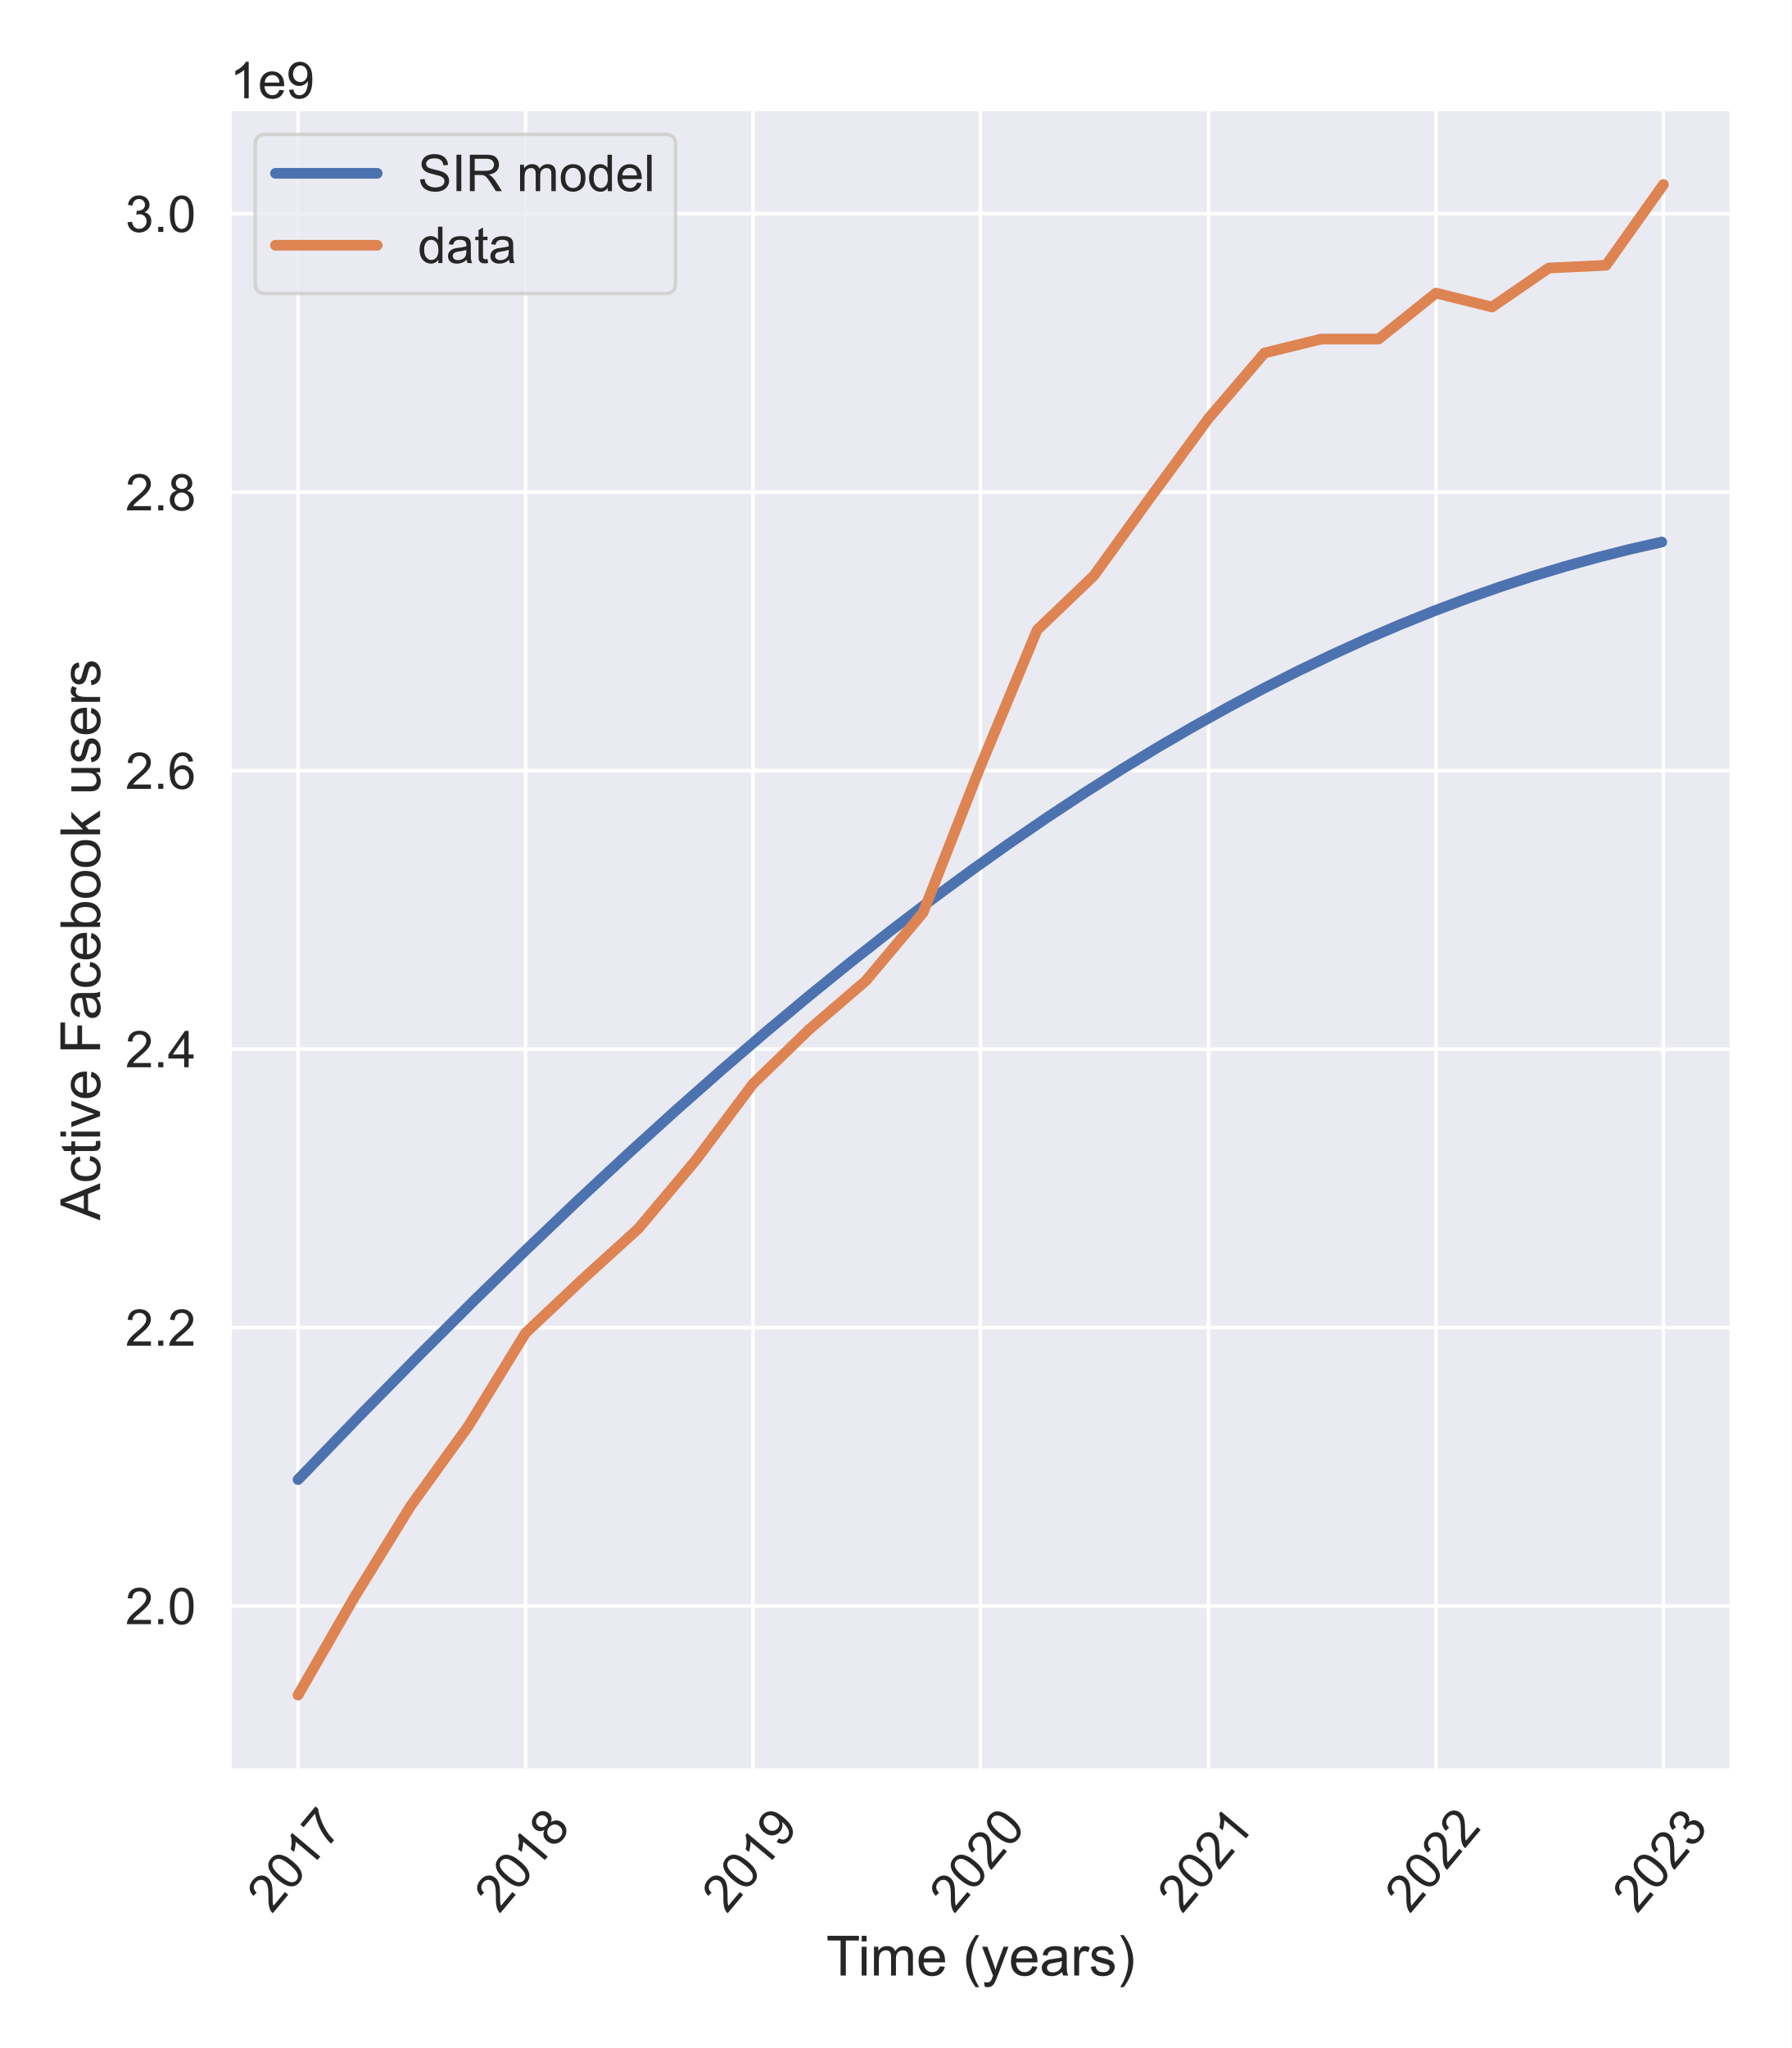
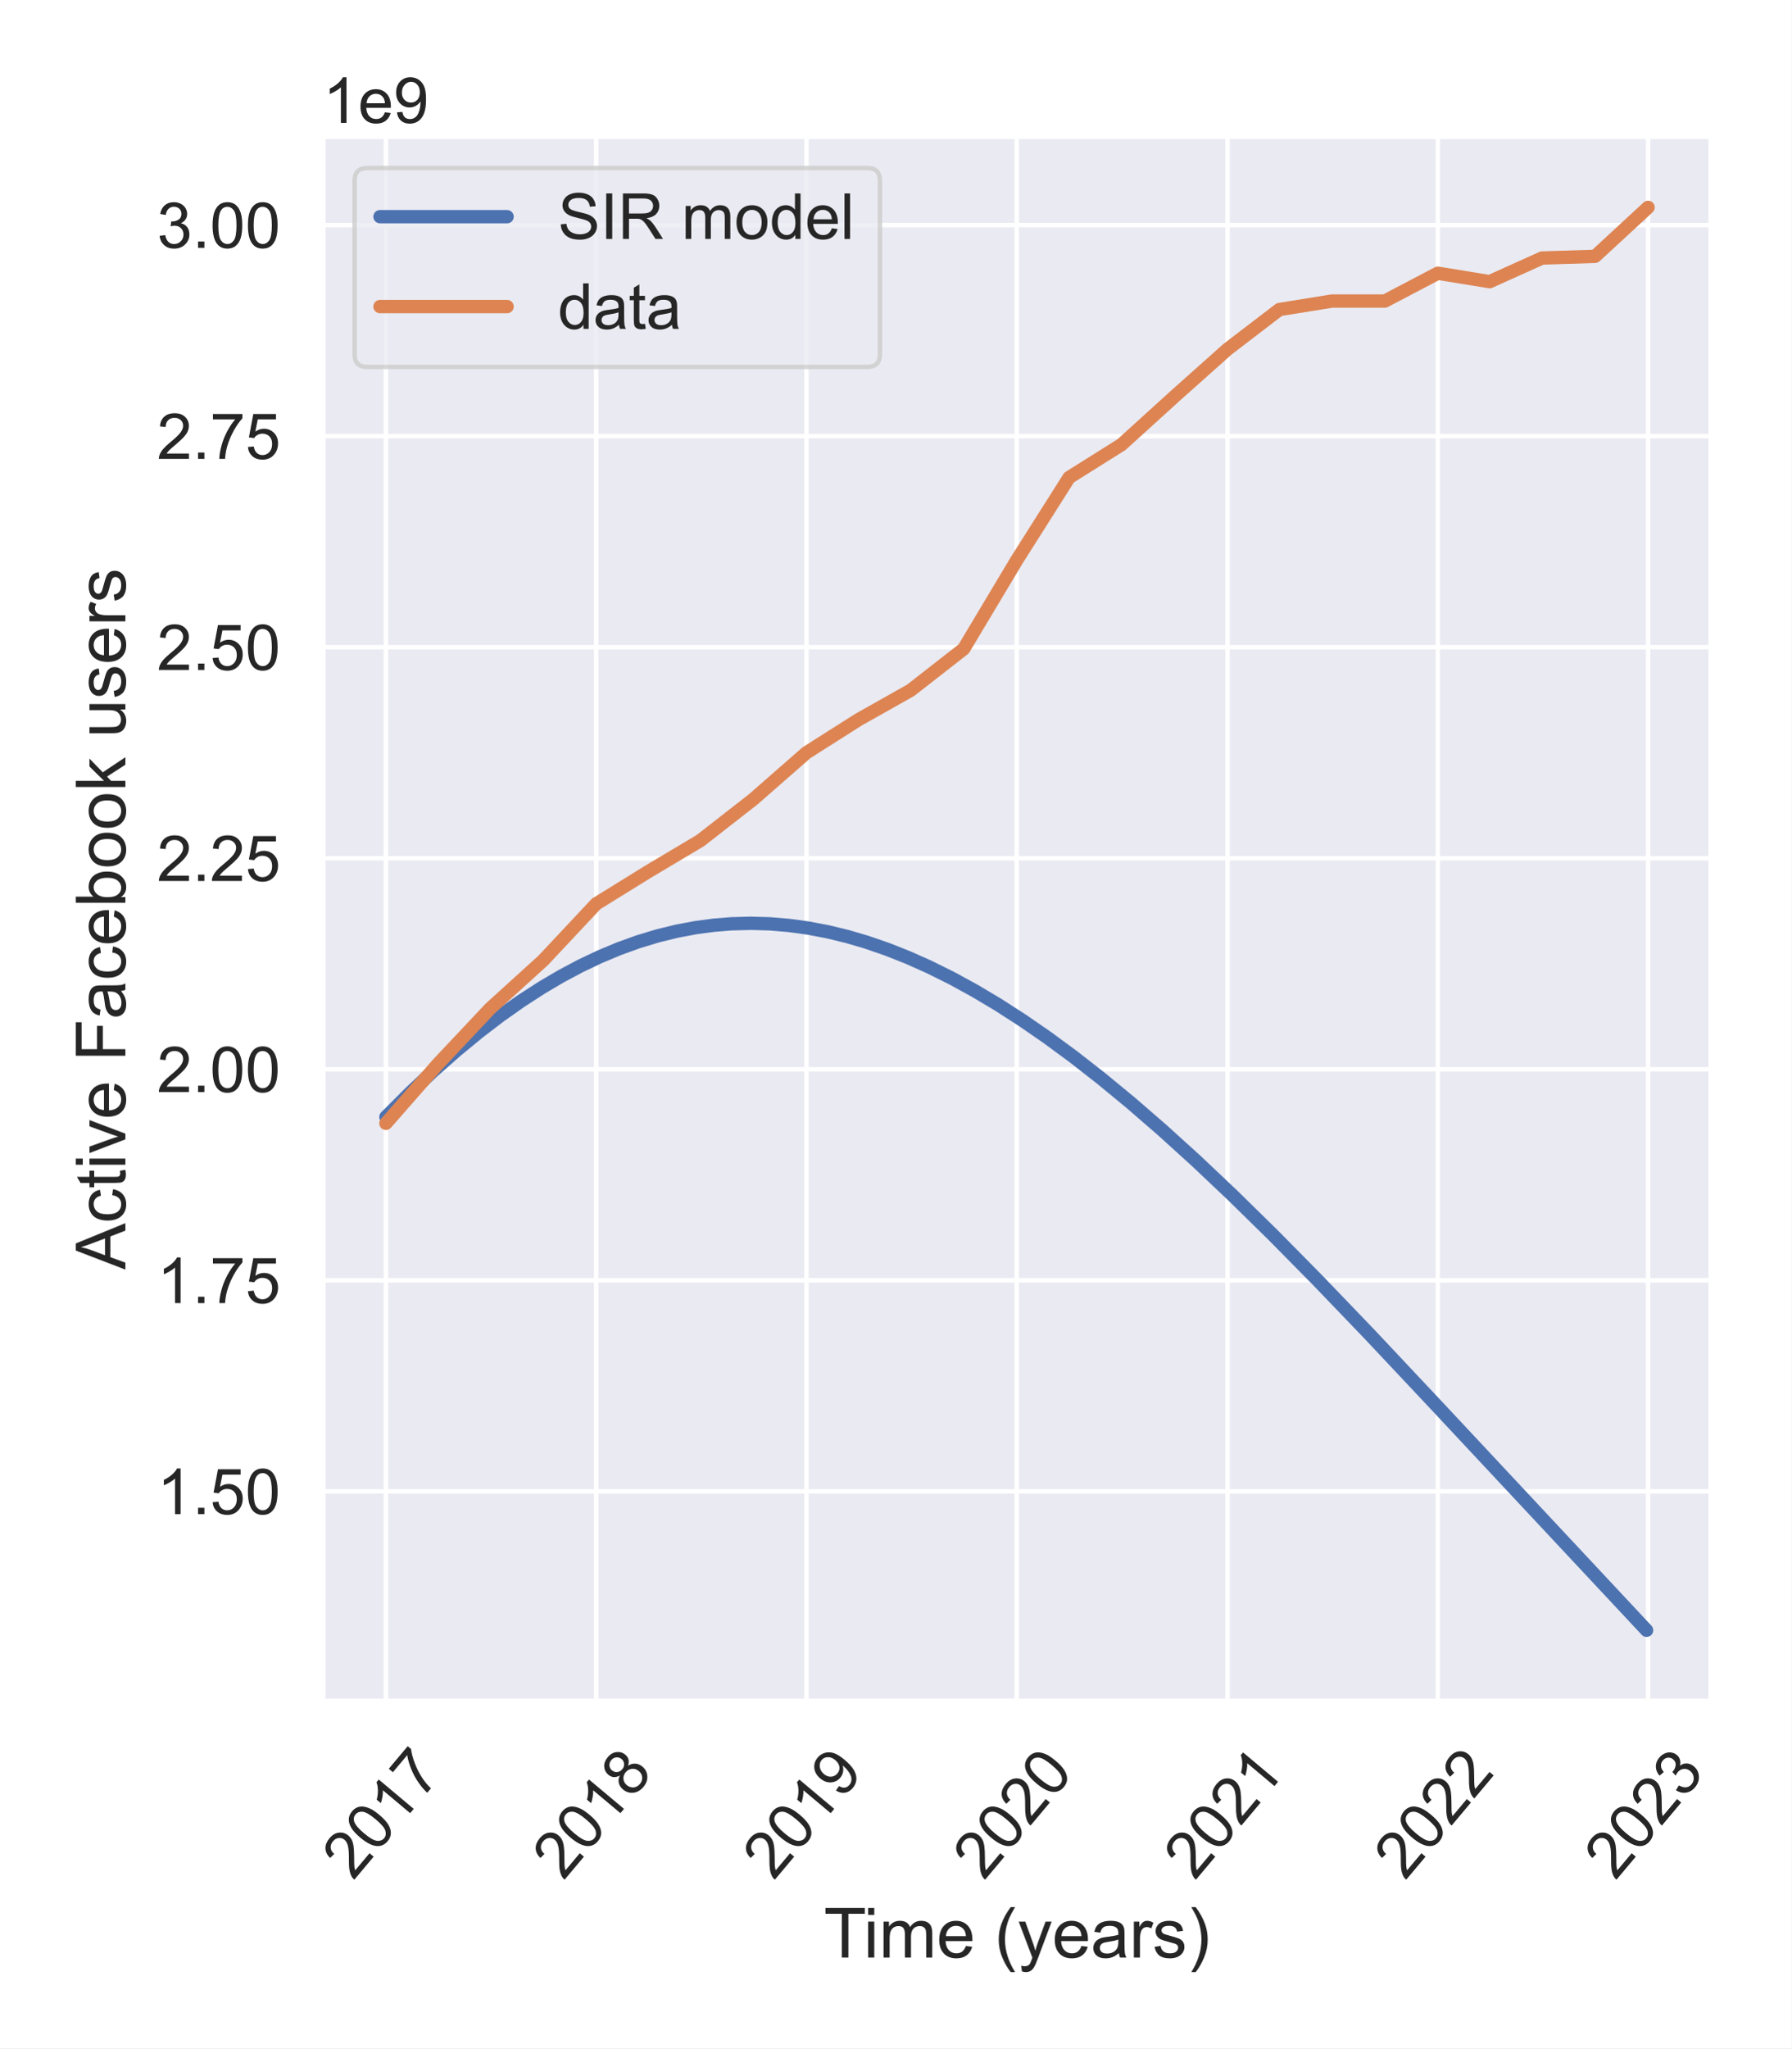
- <svg xmlns="http://www.w3.org/2000/svg" xmlns:xlink="http://www.w3.org/1999/xlink" width="504pt" height="576pt" viewBox="0 0 504 576" version="1.1">
+ <svg xmlns="http://www.w3.org/2000/svg" xmlns:xlink="http://www.w3.org/1999/xlink" width="403.2pt" height="460.8pt" viewBox="0 0 403.2 460.8" version="1.1">
  <defs>
    <style type="text/css">*{stroke-linejoin: round; stroke-linecap: butt}</style>
  </defs>
  <g id="figure_1">
    <g id="patch_1">
-       <path d="M 0 576  L 504 576  L 504 0  L 0 0  z " style="fill: #ffffff" />
+       <path d="M 0 460.8  L 403.2 460.8  L 403.2 0  L 0 0  z " style="fill: #ffffff" />
    </g>
    <g id="axes_1">
      <g id="patch_2">
-         <path d="M 64.638 497.984  L 487.152 497.984  L 487.152 30.648  L 64.638 30.648  z " style="fill: #eaeaf2" />
+         <path d="M 72.648 382.784  L 385.105 382.784  L 385.105 30.648  L 72.648 30.648  z " style="fill: #eaeaf2" />
      </g>
      <g id="matplotlib.axis_1">
        <g id="xtick_1">
          <g id="line2d_1">
-             <path d="M 83.843 497.984  L 83.843 30.648  " clip-path="url(#p96a1ec6e59)" style="fill: none; stroke: #ffffff; stroke-linecap: round" />
+             <path d="M 86.851 382.784  L 86.851 30.648  " clip-path="url(#p54adcfc3f3)" style="fill: none; stroke: #ffffff; stroke-linecap: round" />
          </g>
          <g id="text_1">
-             <g style="fill: #262626" transform="translate(76.452 538.4297) rotate(-50) scale(0.143 -0.143)">
+             <g style="fill: #262626" transform="translate(79.45942 423.2297) rotate(-50) scale(0.143 -0.143)">
              <defs>
                <path id="ArialMT-32" d="M 3222 541  L 3222 0  L 194 0  Q 188 203 259 391  Q 375 700 629 1000  Q 884 1300 1366 1694  Q 2113 2306 2375 2664  Q 2638 3022 2638 3341  Q 2638 3675 2398 3904  Q 2159 4134 1775 4134  Q 1369 4134 1125 3890  Q 881 3647 878 3216  L 300 3275  Q 359 3922 746 4261  Q 1134 4600 1788 4600  Q 2447 4600 2831 4234  Q 3216 3869 3216 3328  Q 3216 3053 3103 2787  Q 2991 2522 2730 2228  Q 2469 1934 1863 1422  Q 1356 997 1212 845  Q 1069 694 975 541  L 3222 541  z " transform="scale(0.015625)" />
                <path id="ArialMT-30" d="M 266 2259  Q 266 3072 433 3567  Q 600 4063 929 4331  Q 1259 4600 1759 4600  Q 2128 4600 2406 4451  Q 2684 4303 2865 4023  Q 3047 3744 3150 3342  Q 3253 2941 3253 2259  Q 3253 1453 3087 958  Q 2922 463 2592 192  Q 2263 -78 1759 -78  Q 1097 -78 719 397  Q 266 969 266 2259  z M 844 2259  Q 844 1131 1108 757  Q 1372 384 1759 384  Q 2147 384 2411 759  Q 2675 1134 2675 2259  Q 2675 3391 2411 3762  Q 2147 4134 1753 4134  Q 1366 4134 1134 3806  Q 844 3388 844 2259  z " transform="scale(0.015625)" />
                <path id="ArialMT-31" d="M 2384 0  L 1822 0  L 1822 3584  Q 1619 3391 1289 3197  Q 959 3003 697 2906  L 697 3450  Q 1169 3672 1522 3987  Q 1875 4303 2022 4600  L 2384 4600  L 2384 0  z " transform="scale(0.015625)" />
                <path id="ArialMT-37" d="M 303 3981  L 303 4522  L 3269 4522  L 3269 4084  Q 2831 3619 2401 2847  Q 1972 2075 1738 1259  Q 1569 684 1522 0  L 944 0  Q 953 541 1156 1306  Q 1359 2072 1739 2783  Q 2119 3494 2547 3981  L 303 3981  z " transform="scale(0.015625)" />
              </defs>
              <use xlink:href="#ArialMT-32" />
              <use xlink:href="#ArialMT-30" x="55.615" />
              <use xlink:href="#ArialMT-31" x="111.23" />
              <use xlink:href="#ArialMT-37" x="166.846" />
            </g>
          </g>
        </g>
        <g id="xtick_2">
          <g id="line2d_2">
-             <path d="M 147.831 497.984  L 147.831 30.648  " clip-path="url(#p96a1ec6e59)" style="fill: none; stroke: #ffffff; stroke-linecap: round" />
+             <path d="M 134.171 382.784  L 134.171 30.648  " clip-path="url(#p54adcfc3f3)" style="fill: none; stroke: #ffffff; stroke-linecap: round" />
          </g>
          <g id="text_2">
-             <g style="fill: #262626" transform="translate(140.4401 538.4297) rotate(-50) scale(0.143 -0.143)">
+             <g style="fill: #262626" transform="translate(126.7798 423.2297) rotate(-50) scale(0.143 -0.143)">
              <defs>
                <path id="ArialMT-38" d="M 1131 2484  Q 781 2613 612 2850  Q 444 3088 444 3419  Q 444 3919 803 4259  Q 1163 4600 1759 4600  Q 2359 4600 2725 4251  Q 3091 3903 3091 3403  Q 3091 3084 2923 2848  Q 2756 2613 2416 2484  Q 2838 2347 3058 2040  Q 3278 1734 3278 1309  Q 3278 722 2862 322  Q 2447 -78 1769 -78  Q 1091 -78 675 323  Q 259 725 259 1325  Q 259 1772 486 2073  Q 713 2375 1131 2484  z M 1019 3438  Q 1019 3113 1228 2906  Q 1438 2700 1772 2700  Q 2097 2700 2305 2904  Q 2513 3109 2513 3406  Q 2513 3716 2298 3927  Q 2084 4138 1766 4138  Q 1444 4138 1231 3931  Q 1019 3725 1019 3438  z M 838 1322  Q 838 1081 952 856  Q 1066 631 1291 507  Q 1516 384 1775 384  Q 2178 384 2440 643  Q 2703 903 2703 1303  Q 2703 1709 2433 1975  Q 2163 2241 1756 2241  Q 1359 2241 1098 1978  Q 838 1716 838 1322  z " transform="scale(0.015625)" />
              </defs>
              <use xlink:href="#ArialMT-32" />
              <use xlink:href="#ArialMT-30" x="55.615" />
              <use xlink:href="#ArialMT-31" x="111.23" />
              <use xlink:href="#ArialMT-38" x="166.846" />
            </g>
          </g>
        </g>
        <g id="xtick_3">
          <g id="line2d_3">
-             <path d="M 211.819 497.984  L 211.819 30.648  " clip-path="url(#p96a1ec6e59)" style="fill: none; stroke: #ffffff; stroke-linecap: round" />
+             <path d="M 181.491 382.784  L 181.491 30.648  " clip-path="url(#p54adcfc3f3)" style="fill: none; stroke: #ffffff; stroke-linecap: round" />
          </g>
          <g id="text_3">
-             <g style="fill: #262626" transform="translate(204.4281 538.4297) rotate(-50) scale(0.143 -0.143)">
+             <g style="fill: #262626" transform="translate(174.1002 423.2297) rotate(-50) scale(0.143 -0.143)">
              <defs>
                <path id="ArialMT-39" d="M 350 1059  L 891 1109  Q 959 728 1153 556  Q 1347 384 1650 384  Q 1909 384 2104 503  Q 2300 622 2425 820  Q 2550 1019 2634 1356  Q 2719 1694 2719 2044  Q 2719 2081 2716 2156  Q 2547 1888 2255 1720  Q 1963 1553 1622 1553  Q 1053 1553 659 1965  Q 266 2378 266 3053  Q 266 3750 677 4175  Q 1088 4600 1706 4600  Q 2153 4600 2523 4359  Q 2894 4119 3086 3673  Q 3278 3228 3278 2384  Q 3278 1506 3087 986  Q 2897 466 2520 194  Q 2144 -78 1638 -78  Q 1100 -78 759 220  Q 419 519 350 1059  z M 2653 3081  Q 2653 3566 2395 3850  Q 2138 4134 1775 4134  Q 1400 4134 1122 3828  Q 844 3522 844 3034  Q 844 2597 1108 2323  Q 1372 2050 1759 2050  Q 2150 2050 2401 2323  Q 2653 2597 2653 3081  z " transform="scale(0.015625)" />
              </defs>
              <use xlink:href="#ArialMT-32" />
              <use xlink:href="#ArialMT-30" x="55.615" />
              <use xlink:href="#ArialMT-31" x="111.23" />
              <use xlink:href="#ArialMT-39" x="166.846" />
            </g>
          </g>
        </g>
        <g id="xtick_4">
          <g id="line2d_4">
-             <path d="M 275.807 497.984  L 275.807 30.648  " clip-path="url(#p96a1ec6e59)" style="fill: none; stroke: #ffffff; stroke-linecap: round" />
+             <path d="M 228.812 382.784  L 228.812 30.648  " clip-path="url(#p54adcfc3f3)" style="fill: none; stroke: #ffffff; stroke-linecap: round" />
          </g>
          <g id="text_4">
-             <g style="fill: #262626" transform="translate(268.4162 538.4297) rotate(-50) scale(0.143 -0.143)">
+             <g style="fill: #262626" transform="translate(221.4206 423.2297) rotate(-50) scale(0.143 -0.143)">
              <use xlink:href="#ArialMT-32" />
              <use xlink:href="#ArialMT-30" x="55.615" />
              <use xlink:href="#ArialMT-32" x="111.23" />
              <use xlink:href="#ArialMT-30" x="166.846" />
            </g>
          </g>
        </g>
        <g id="xtick_5">
          <g id="line2d_5">
-             <path d="M 339.971 497.984  L 339.971 30.648  " clip-path="url(#p96a1ec6e59)" style="fill: none; stroke: #ffffff; stroke-linecap: round" />
+             <path d="M 276.262 382.784  L 276.262 30.648  " clip-path="url(#p54adcfc3f3)" style="fill: none; stroke: #ffffff; stroke-linecap: round" />
          </g>
          <g id="text_5">
-             <g style="fill: #262626" transform="translate(332.5795 538.4297) rotate(-50) scale(0.143 -0.143)">
+             <g style="fill: #262626" transform="translate(268.8706 423.2297) rotate(-50) scale(0.143 -0.143)">
              <use xlink:href="#ArialMT-32" />
              <use xlink:href="#ArialMT-30" x="55.615" />
              <use xlink:href="#ArialMT-32" x="111.23" />
              <use xlink:href="#ArialMT-31" x="166.846" />
            </g>
          </g>
        </g>
        <g id="xtick_6">
          <g id="line2d_6">
-             <path d="M 403.959 497.984  L 403.959 30.648  " clip-path="url(#p96a1ec6e59)" style="fill: none; stroke: #ffffff; stroke-linecap: round" />
+             <path d="M 323.582 382.784  L 323.582 30.648  " clip-path="url(#p54adcfc3f3)" style="fill: none; stroke: #ffffff; stroke-linecap: round" />
          </g>
          <g id="text_6">
-             <g style="fill: #262626" transform="translate(396.5676 538.4297) rotate(-50) scale(0.143 -0.143)">
+             <g style="fill: #262626" transform="translate(316.191 423.2297) rotate(-50) scale(0.143 -0.143)">
              <use xlink:href="#ArialMT-32" />
              <use xlink:href="#ArialMT-30" x="55.615" />
              <use xlink:href="#ArialMT-32" x="111.23" />
              <use xlink:href="#ArialMT-32" x="166.846" />
            </g>
          </g>
        </g>
        <g id="xtick_7">
          <g id="line2d_7">
-             <path d="M 467.947 497.984  L 467.947 30.648  " clip-path="url(#p96a1ec6e59)" style="fill: none; stroke: #ffffff; stroke-linecap: round" />
+             <path d="M 370.903 382.784  L 370.903 30.648  " clip-path="url(#p54adcfc3f3)" style="fill: none; stroke: #ffffff; stroke-linecap: round" />
          </g>
          <g id="text_7">
-             <g style="fill: #262626" transform="translate(460.5556 538.4297) rotate(-50) scale(0.143 -0.143)">
+             <g style="fill: #262626" transform="translate(363.5114 423.2297) rotate(-50) scale(0.143 -0.143)">
              <defs>
                <path id="ArialMT-33" d="M 269 1209  L 831 1284  Q 928 806 1161 595  Q 1394 384 1728 384  Q 2125 384 2398 659  Q 2672 934 2672 1341  Q 2672 1728 2419 1979  Q 2166 2231 1775 2231  Q 1616 2231 1378 2169  L 1441 2663  Q 1497 2656 1531 2656  Q 1891 2656 2178 2843  Q 2466 3031 2466 3422  Q 2466 3731 2256 3934  Q 2047 4138 1716 4138  Q 1388 4138 1169 3931  Q 950 3725 888 3313  L 325 3413  Q 428 3978 793 4289  Q 1159 4600 1703 4600  Q 2078 4600 2393 4439  Q 2709 4278 2876 4000  Q 3044 3722 3044 3409  Q 3044 3113 2884 2869  Q 2725 2625 2413 2481  Q 2819 2388 3044 2092  Q 3269 1797 3269 1353  Q 3269 753 2831 336  Q 2394 -81 1725 -81  Q 1122 -81 723 278  Q 325 638 269 1209  z " transform="scale(0.015625)" />
              </defs>
              <use xlink:href="#ArialMT-32" />
              <use xlink:href="#ArialMT-30" x="55.615" />
              <use xlink:href="#ArialMT-32" x="111.23" />
              <use xlink:href="#ArialMT-33" x="166.846" />
            </g>
          </g>
        </g>
        <g id="text_8">
-           <g style="fill: #262626" transform="translate(232.4222 555.6129) scale(0.156 -0.156)">
+           <g style="fill: #262626" transform="translate(185.4038 440.4129) scale(0.156 -0.156)">
            <defs>
              <path id="ArialMT-54" d="M 1659 0  L 1659 4041  L 150 4041  L 150 4581  L 3781 4581  L 3781 4041  L 2266 4041  L 2266 0  L 1659 0  z " transform="scale(0.015625)" />
              <path id="ArialMT-69" d="M 425 3934  L 425 4581  L 988 4581  L 988 3934  L 425 3934  z M 425 0  L 425 3319  L 988 3319  L 988 0  L 425 0  z " transform="scale(0.015625)" />
              <path id="ArialMT-6d" d="M 422 0  L 422 3319  L 925 3319  L 925 2853  Q 1081 3097 1340 3245  Q 1600 3394 1931 3394  Q 2300 3394 2536 3241  Q 2772 3088 2869 2813  Q 3263 3394 3894 3394  Q 4388 3394 4653 3120  Q 4919 2847 4919 2278  L 4919 0  L 4359 0  L 4359 2091  Q 4359 2428 4304 2576  Q 4250 2725 4106 2815  Q 3963 2906 3769 2906  Q 3419 2906 3187 2673  Q 2956 2441 2956 1928  L 2956 0  L 2394 0  L 2394 2156  Q 2394 2531 2256 2718  Q 2119 2906 1806 2906  Q 1569 2906 1367 2781  Q 1166 2656 1075 2415  Q 984 2175 984 1722  L 984 0  L 422 0  z " transform="scale(0.015625)" />
              <path id="ArialMT-65" d="M 2694 1069  L 3275 997  Q 3138 488 2766 206  Q 2394 -75 1816 -75  Q 1088 -75 661 373  Q 234 822 234 1631  Q 234 2469 665 2931  Q 1097 3394 1784 3394  Q 2450 3394 2872 2941  Q 3294 2488 3294 1666  Q 3294 1616 3291 1516  L 816 1516  Q 847 969 1125 678  Q 1403 388 1819 388  Q 2128 388 2347 550  Q 2566 713 2694 1069  z M 847 1978  L 2700 1978  Q 2663 2397 2488 2606  Q 2219 2931 1791 2931  Q 1403 2931 1139 2672  Q 875 2413 847 1978  z " transform="scale(0.015625)" />
              <path id="ArialMT-20" transform="scale(0.015625)" />
              <path id="ArialMT-28" d="M 1497 -1347  Q 1031 -759 709 28  Q 388 816 388 1659  Q 388 2403 628 3084  Q 909 3875 1497 4659  L 1900 4659  Q 1522 4009 1400 3731  Q 1209 3300 1100 2831  Q 966 2247 966 1656  Q 966 153 1900 -1347  L 1497 -1347  z " transform="scale(0.015625)" />
              <path id="ArialMT-79" d="M 397 -1278  L 334 -750  Q 519 -800 656 -800  Q 844 -800 956 -737  Q 1069 -675 1141 -563  Q 1194 -478 1313 -144  Q 1328 -97 1363 -6  L 103 3319  L 709 3319  L 1400 1397  Q 1534 1031 1641 628  Q 1738 1016 1872 1384  L 2581 3319  L 3144 3319  L 1881 -56  Q 1678 -603 1566 -809  Q 1416 -1088 1222 -1217  Q 1028 -1347 759 -1347  Q 597 -1347 397 -1278  z " transform="scale(0.015625)" />
              <path id="ArialMT-61" d="M 2588 409  Q 2275 144 1986 34  Q 1697 -75 1366 -75  Q 819 -75 525 192  Q 231 459 231 875  Q 231 1119 342 1320  Q 453 1522 633 1644  Q 813 1766 1038 1828  Q 1203 1872 1538 1913  Q 2219 1994 2541 2106  Q 2544 2222 2544 2253  Q 2544 2597 2384 2738  Q 2169 2928 1744 2928  Q 1347 2928 1158 2789  Q 969 2650 878 2297  L 328 2372  Q 403 2725 575 2942  Q 747 3159 1072 3276  Q 1397 3394 1825 3394  Q 2250 3394 2515 3294  Q 2781 3194 2906 3042  Q 3031 2891 3081 2659  Q 3109 2516 3109 2141  L 3109 1391  Q 3109 606 3145 398  Q 3181 191 3288 0  L 2700 0  Q 2613 175 2588 409  z M 2541 1666  Q 2234 1541 1622 1453  Q 1275 1403 1131 1340  Q 988 1278 909 1158  Q 831 1038 831 891  Q 831 666 1001 516  Q 1172 366 1500 366  Q 1825 366 2078 508  Q 2331 650 2450 897  Q 2541 1088 2541 1459  L 2541 1666  z " transform="scale(0.015625)" />
              <path id="ArialMT-72" d="M 416 0  L 416 3319  L 922 3319  L 922 2816  Q 1116 3169 1280 3281  Q 1444 3394 1641 3394  Q 1925 3394 2219 3213  L 2025 2691  Q 1819 2813 1613 2813  Q 1428 2813 1281 2702  Q 1134 2591 1072 2394  Q 978 2094 978 1738  L 978 0  L 416 0  z " transform="scale(0.015625)" />
              <path id="ArialMT-73" d="M 197 991  L 753 1078  Q 800 744 1014 566  Q 1228 388 1613 388  Q 2000 388 2187 545  Q 2375 703 2375 916  Q 2375 1106 2209 1216  Q 2094 1291 1634 1406  Q 1016 1563 777 1677  Q 538 1791 414 1992  Q 291 2194 291 2438  Q 291 2659 392 2848  Q 494 3038 669 3163  Q 800 3259 1026 3326  Q 1253 3394 1513 3394  Q 1903 3394 2198 3281  Q 2494 3169 2634 2976  Q 2775 2784 2828 2463  L 2278 2388  Q 2241 2644 2061 2787  Q 1881 2931 1553 2931  Q 1166 2931 1000 2803  Q 834 2675 834 2503  Q 834 2394 903 2306  Q 972 2216 1119 2156  Q 1203 2125 1616 2013  Q 2213 1853 2448 1751  Q 2684 1650 2818 1456  Q 2953 1263 2953 975  Q 2953 694 2789 445  Q 2625 197 2315 61  Q 2006 -75 1616 -75  Q 969 -75 630 194  Q 291 463 197 991  z " transform="scale(0.015625)" />
              <path id="ArialMT-29" d="M 791 -1347  L 388 -1347  Q 1322 153 1322 1656  Q 1322 2244 1188 2822  Q 1081 3291 891 3722  Q 769 4003 388 4659  L 791 4659  Q 1378 3875 1659 3084  Q 1900 2403 1900 1659  Q 1900 816 1576 28  Q 1253 -759 791 -1347  z " transform="scale(0.015625)" />
            </defs>
            <use xlink:href="#ArialMT-54" />
            <use xlink:href="#ArialMT-69" x="57.334" />
            <use xlink:href="#ArialMT-6d" x="79.551" />
            <use xlink:href="#ArialMT-65" x="162.852" />
            <use xlink:href="#ArialMT-20" x="218.467" />
            <use xlink:href="#ArialMT-28" x="246.25" />
            <use xlink:href="#ArialMT-79" x="279.551" />
            <use xlink:href="#ArialMT-65" x="329.551" />
            <use xlink:href="#ArialMT-61" x="385.166" />
            <use xlink:href="#ArialMT-72" x="440.781" />
            <use xlink:href="#ArialMT-73" x="474.082" />
            <use xlink:href="#ArialMT-29" x="524.082" />
          </g>
        </g>
      </g>
      <g id="matplotlib.axis_2">
        <g id="ytick_1">
          <g id="line2d_8">
-             <path d="M 64.638 451.681  L 487.152 451.681  " clip-path="url(#p96a1ec6e59)" style="fill: none; stroke: #ffffff; stroke-linecap: round" />
+             <path d="M 72.648 335.536  L 385.105 335.536  " clip-path="url(#p54adcfc3f3)" style="fill: none; stroke: #ffffff; stroke-linecap: round" />
          </g>
          <g id="text_9">
-             <g style="fill: #262626" transform="translate(35.261 456.7986) scale(0.143 -0.143)">
+             <g style="fill: #262626" transform="translate(35.31886 340.6541) scale(0.143 -0.143)">
              <defs>
                <path id="ArialMT-2e" d="M 581 0  L 581 641  L 1222 641  L 1222 0  L 581 0  z " transform="scale(0.015625)" />
-               </defs>
-               <use xlink:href="#ArialMT-32" />
-               <use xlink:href="#ArialMT-2e" x="55.615" />
-               <use xlink:href="#ArialMT-30" x="83.398" />
+                 <path id="ArialMT-35" d="M 266 1200  L 856 1250  Q 922 819 1161 601  Q 1400 384 1738 384  Q 2144 384 2425 690  Q 2706 997 2706 1503  Q 2706 1984 2436 2262  Q 2166 2541 1728 2541  Q 1456 2541 1237 2417  Q 1019 2294 894 2097  L 366 2166  L 809 4519  L 3088 4519  L 3088 3981  L 1259 3981  L 1013 2750  Q 1425 3038 1878 3038  Q 2478 3038 2890 2622  Q 3303 2206 3303 1553  Q 3303 931 2941 478  Q 2500 -78 1738 -78  Q 1113 -78 717 272  Q 322 622 266 1200  z " transform="scale(0.015625)" />
+               </defs>
+               <use xlink:href="#ArialMT-31" />
+               <use xlink:href="#ArialMT-2e" x="55.615" />
+               <use xlink:href="#ArialMT-35" x="83.398" />
+               <use xlink:href="#ArialMT-30" x="139.014" />
            </g>
          </g>
        </g>
        <g id="ytick_2">
          <g id="line2d_9">
-             <path d="M 64.638 373.367  L 487.152 373.367  " clip-path="url(#p96a1ec6e59)" style="fill: none; stroke: #ffffff; stroke-linecap: round" />
+             <path d="M 72.648 288.054  L 385.105 288.054  " clip-path="url(#p54adcfc3f3)" style="fill: none; stroke: #ffffff; stroke-linecap: round" />
          </g>
          <g id="text_10">
-             <g style="fill: #262626" transform="translate(35.261 378.4851) scale(0.143 -0.143)">
-               <use xlink:href="#ArialMT-32" />
-               <use xlink:href="#ArialMT-2e" x="55.615" />
-               <use xlink:href="#ArialMT-32" x="83.398" />
+             <g style="fill: #262626" transform="translate(35.31886 293.1718) scale(0.143 -0.143)">
+               <use xlink:href="#ArialMT-31" />
+               <use xlink:href="#ArialMT-2e" x="55.615" />
+               <use xlink:href="#ArialMT-37" x="83.398" />
+               <use xlink:href="#ArialMT-35" x="139.014" />
            </g>
          </g>
        </g>
        <g id="ytick_3">
          <g id="line2d_10">
-             <path d="M 64.638 295.054  L 487.152 295.054  " clip-path="url(#p96a1ec6e59)" style="fill: none; stroke: #ffffff; stroke-linecap: round" />
+             <path d="M 72.648 240.572  L 385.105 240.572  " clip-path="url(#p54adcfc3f3)" style="fill: none; stroke: #ffffff; stroke-linecap: round" />
          </g>
          <g id="text_11">
-             <g style="fill: #262626" transform="translate(35.261 300.1716) scale(0.143 -0.143)">
-               <defs>
-                 <path id="ArialMT-34" d="M 2069 0  L 2069 1097  L 81 1097  L 81 1613  L 2172 4581  L 2631 4581  L 2631 1613  L 3250 1613  L 3250 1097  L 2631 1097  L 2631 0  L 2069 0  z M 2069 1613  L 2069 3678  L 634 1613  L 2069 1613  z " transform="scale(0.015625)" />
-               </defs>
-               <use xlink:href="#ArialMT-32" />
-               <use xlink:href="#ArialMT-2e" x="55.615" />
-               <use xlink:href="#ArialMT-34" x="83.398" />
+             <g style="fill: #262626" transform="translate(35.31886 245.6896) scale(0.143 -0.143)">
+               <use xlink:href="#ArialMT-32" />
+               <use xlink:href="#ArialMT-2e" x="55.615" />
+               <use xlink:href="#ArialMT-30" x="83.398" />
+               <use xlink:href="#ArialMT-30" x="139.014" />
            </g>
          </g>
        </g>
        <g id="ytick_4">
          <g id="line2d_11">
-             <path d="M 64.638 216.74  L 487.152 216.74  " clip-path="url(#p96a1ec6e59)" style="fill: none; stroke: #ffffff; stroke-linecap: round" />
+             <path d="M 72.648 193.089  L 385.105 193.089  " clip-path="url(#p54adcfc3f3)" style="fill: none; stroke: #ffffff; stroke-linecap: round" />
          </g>
          <g id="text_12">
-             <g style="fill: #262626" transform="translate(35.261 221.8582) scale(0.143 -0.143)">
-               <defs>
-                 <path id="ArialMT-36" d="M 3184 3459  L 2625 3416  Q 2550 3747 2413 3897  Q 2184 4138 1850 4138  Q 1581 4138 1378 3988  Q 1113 3794 959 3422  Q 806 3050 800 2363  Q 1003 2672 1297 2822  Q 1591 2972 1913 2972  Q 2475 2972 2870 2558  Q 3266 2144 3266 1488  Q 3266 1056 3080 686  Q 2894 316 2569 119  Q 2244 -78 1831 -78  Q 1128 -78 684 439  Q 241 956 241 2144  Q 241 3472 731 4075  Q 1159 4600 1884 4600  Q 2425 4600 2770 4297  Q 3116 3994 3184 3459  z M 888 1484  Q 888 1194 1011 928  Q 1134 663 1356 523  Q 1578 384 1822 384  Q 2178 384 2434 671  Q 2691 959 2691 1453  Q 2691 1928 2437 2201  Q 2184 2475 1800 2475  Q 1419 2475 1153 2201  Q 888 1928 888 1484  z " transform="scale(0.015625)" />
-               </defs>
-               <use xlink:href="#ArialMT-32" />
-               <use xlink:href="#ArialMT-2e" x="55.615" />
-               <use xlink:href="#ArialMT-36" x="83.398" />
+             <g style="fill: #262626" transform="translate(35.31886 198.2073) scale(0.143 -0.143)">
+               <use xlink:href="#ArialMT-32" />
+               <use xlink:href="#ArialMT-2e" x="55.615" />
+               <use xlink:href="#ArialMT-32" x="83.398" />
+               <use xlink:href="#ArialMT-35" x="139.014" />
            </g>
          </g>
        </g>
        <g id="ytick_5">
          <g id="line2d_12">
-             <path d="M 64.638 138.427  L 487.152 138.427  " clip-path="url(#p96a1ec6e59)" style="fill: none; stroke: #ffffff; stroke-linecap: round" />
+             <path d="M 72.648 145.607  L 385.105 145.607  " clip-path="url(#p54adcfc3f3)" style="fill: none; stroke: #ffffff; stroke-linecap: round" />
          </g>
          <g id="text_13">
-             <g style="fill: #262626" transform="translate(35.261 143.5447) scale(0.143 -0.143)">
-               <use xlink:href="#ArialMT-32" />
-               <use xlink:href="#ArialMT-2e" x="55.615" />
-               <use xlink:href="#ArialMT-38" x="83.398" />
+             <g style="fill: #262626" transform="translate(35.31886 150.725) scale(0.143 -0.143)">
+               <use xlink:href="#ArialMT-32" />
+               <use xlink:href="#ArialMT-2e" x="55.615" />
+               <use xlink:href="#ArialMT-35" x="83.398" />
+               <use xlink:href="#ArialMT-30" x="139.014" />
            </g>
          </g>
        </g>
        <g id="ytick_6">
          <g id="line2d_13">
-             <path d="M 64.638 60.113  L 487.152 60.113  " clip-path="url(#p96a1ec6e59)" style="fill: none; stroke: #ffffff; stroke-linecap: round" />
+             <path d="M 72.648 98.125  L 385.105 98.125  " clip-path="url(#p54adcfc3f3)" style="fill: none; stroke: #ffffff; stroke-linecap: round" />
          </g>
          <g id="text_14">
-             <g style="fill: #262626" transform="translate(35.261 65.23127) scale(0.143 -0.143)">
+             <g style="fill: #262626" transform="translate(35.31886 103.2428) scale(0.143 -0.143)">
+               <use xlink:href="#ArialMT-32" />
+               <use xlink:href="#ArialMT-2e" x="55.615" />
+               <use xlink:href="#ArialMT-37" x="83.398" />
+               <use xlink:href="#ArialMT-35" x="139.014" />
+             </g>
+           </g>
+         </g>
+         <g id="ytick_7">
+           <g id="line2d_14">
+             <path d="M 72.648 50.643  L 385.105 50.643  " clip-path="url(#p54adcfc3f3)" style="fill: none; stroke: #ffffff; stroke-linecap: round" />
+           </g>
+           <g id="text_15">
+             <g style="fill: #262626" transform="translate(35.31886 55.76051) scale(0.143 -0.143)">
              <use xlink:href="#ArialMT-33" />
              <use xlink:href="#ArialMT-2e" x="55.615" />
              <use xlink:href="#ArialMT-30" x="83.398" />
-             </g>
-           </g>
-         </g>
-         <g id="text_15">
-           <g style="fill: #262626" transform="translate(28.1605 343.214) rotate(-90) scale(0.156 -0.156)">
+               <use xlink:href="#ArialMT-30" x="139.014" />
+             </g>
+           </g>
+         </g>
+         <g id="text_16">
+           <g style="fill: #262626" transform="translate(28.21836 285.614) rotate(-90) scale(0.156 -0.156)">
            <defs>
              <path id="ArialMT-41" d="M -9 0  L 1750 4581  L 2403 4581  L 4278 0  L 3588 0  L 3053 1388  L 1138 1388  L 634 0  L -9 0  z M 1313 1881  L 2866 1881  L 2388 3150  Q 2169 3728 2063 4100  Q 1975 3659 1816 3225  L 1313 1881  z " transform="scale(0.015625)" />
              <path id="ArialMT-63" d="M 2588 1216  L 3141 1144  Q 3050 572 2676 248  Q 2303 -75 1759 -75  Q 1078 -75 664 370  Q 250 816 250 1647  Q 250 2184 428 2587  Q 606 2991 970 3192  Q 1334 3394 1763 3394  Q 2303 3394 2647 3120  Q 2991 2847 3088 2344  L 2541 2259  Q 2463 2594 2264 2762  Q 2066 2931 1784 2931  Q 1359 2931 1093 2626  Q 828 2322 828 1663  Q 828 994 1084 691  Q 1341 388 1753 388  Q 2084 388 2306 591  Q 2528 794 2588 1216  z " transform="scale(0.015625)" />
              <path id="ArialMT-74" d="M 1650 503  L 1731 6  Q 1494 -44 1306 -44  Q 1000 -44 831 53  Q 663 150 594 308  Q 525 466 525 972  L 525 2881  L 113 2881  L 113 3319  L 525 3319  L 525 4141  L 1084 4478  L 1084 3319  L 1650 3319  L 1650 2881  L 1084 2881  L 1084 941  Q 1084 700 1114 631  Q 1144 563 1211 522  Q 1278 481 1403 481  Q 1497 481 1650 503  z " transform="scale(0.015625)" />
              <path id="ArialMT-76" d="M 1344 0  L 81 3319  L 675 3319  L 1388 1331  Q 1503 1009 1600 663  Q 1675 925 1809 1294  L 2547 3319  L 3125 3319  L 1869 0  L 1344 0  z " transform="scale(0.015625)" />
              <path id="ArialMT-46" d="M 525 0  L 525 4581  L 3616 4581  L 3616 4041  L 1131 4041  L 1131 2622  L 3281 2622  L 3281 2081  L 1131 2081  L 1131 0  L 525 0  z " transform="scale(0.015625)" />
              <path id="ArialMT-62" d="M 941 0  L 419 0  L 419 4581  L 981 4581  L 981 2947  Q 1338 3394 1891 3394  Q 2197 3394 2470 3270  Q 2744 3147 2920 2923  Q 3097 2700 3197 2384  Q 3297 2069 3297 1709  Q 3297 856 2875 390  Q 2453 -75 1863 -75  Q 1275 -75 941 416  L 941 0  z M 934 1684  Q 934 1088 1097 822  Q 1363 388 1816 388  Q 2184 388 2453 708  Q 2722 1028 2722 1663  Q 2722 2313 2464 2622  Q 2206 2931 1841 2931  Q 1472 2931 1203 2611  Q 934 2291 934 1684  z " transform="scale(0.015625)" />
              <path id="ArialMT-6f" d="M 213 1659  Q 213 2581 725 3025  Q 1153 3394 1769 3394  Q 2453 3394 2887 2945  Q 3322 2497 3322 1706  Q 3322 1066 3130 698  Q 2938 331 2570 128  Q 2203 -75 1769 -75  Q 1072 -75 642 372  Q 213 819 213 1659  z M 791 1659  Q 791 1022 1069 705  Q 1347 388 1769 388  Q 2188 388 2466 706  Q 2744 1025 2744 1678  Q 2744 2294 2464 2611  Q 2184 2928 1769 2928  Q 1347 2928 1069 2612  Q 791 2297 791 1659  z " transform="scale(0.015625)" />
              <path id="ArialMT-6b" d="M 425 0  L 425 4581  L 988 4581  L 988 1969  L 2319 3319  L 3047 3319  L 1778 2088  L 3175 0  L 2481 0  L 1384 1697  L 988 1316  L 988 0  L 425 0  z " transform="scale(0.015625)" />
              <path id="ArialMT-75" d="M 2597 0  L 2597 488  Q 2209 -75 1544 -75  Q 1250 -75 995 37  Q 741 150 617 320  Q 494 491 444 738  Q 409 903 409 1263  L 409 3319  L 972 3319  L 972 1478  Q 972 1038 1006 884  Q 1059 663 1231 536  Q 1403 409 1656 409  Q 1909 409 2131 539  Q 2353 669 2445 892  Q 2538 1116 2538 1541  L 2538 3319  L 3100 3319  L 3100 0  L 2597 0  z " transform="scale(0.015625)" />
            </defs>
            <use xlink:href="#ArialMT-41" />
            <use xlink:href="#ArialMT-63" x="66.699" />
            <use xlink:href="#ArialMT-74" x="116.699" />
            <use xlink:href="#ArialMT-69" x="144.482" />
            <use xlink:href="#ArialMT-76" x="166.699" />
            <use xlink:href="#ArialMT-65" x="216.699" />
            <use xlink:href="#ArialMT-20" x="272.314" />
            <use xlink:href="#ArialMT-46" x="300.098" />
            <use xlink:href="#ArialMT-61" x="361.182" />
            <use xlink:href="#ArialMT-63" x="416.797" />
            <use xlink:href="#ArialMT-65" x="466.797" />
            <use xlink:href="#ArialMT-62" x="522.412" />
            <use xlink:href="#ArialMT-6f" x="578.027" />
            <use xlink:href="#ArialMT-6f" x="633.643" />
            <use xlink:href="#ArialMT-6b" x="689.258" />
            <use xlink:href="#ArialMT-20" x="739.258" />
            <use xlink:href="#ArialMT-75" x="767.041" />
            <use xlink:href="#ArialMT-73" x="822.656" />
            <use xlink:href="#ArialMT-65" x="872.656" />
            <use xlink:href="#ArialMT-72" x="928.271" />
            <use xlink:href="#ArialMT-73" x="961.572" />
          </g>
        </g>
-         <g id="text_16">
-           <g style="fill: #262626" transform="translate(64.638 27.648) scale(0.143 -0.143)">
+         <g id="text_17">
+           <g style="fill: #262626" transform="translate(72.648 27.648) scale(0.143 -0.143)">
            <use xlink:href="#ArialMT-31" />
            <use xlink:href="#ArialMT-65" x="55.615" />
            <use xlink:href="#ArialMT-39" x="111.23" />
          </g>
        </g>
      </g>
      <g id="PolyCollection_1" />
      <g id="PolyCollection_2" />
-       <g id="line2d_14">
-         <path d="M 83.843 416.143  L 101.452 397.912  L 117.993 381.105  L 133.467 365.694  L 148.407 351.128  L 162.814 337.399  L 176.688 324.494  L 190.027 312.396  L 202.833 301.084  L 215.106 290.535  L 227.378 280.284  L 239.117 270.767  L 250.856 261.544  L 262.062 253.021  L 273.267 244.782  L 283.939 237.205  L 294.61 229.897  L 305.282 222.864  L 315.42 216.442  L 325.559 210.277  L 335.697 204.372  L 345.835 198.731  L 355.44 193.634  L 365.044 188.779  L 374.649 184.168  L 384.253 179.803  L 393.858 175.685  L 403.462 171.817  L 413.067 168.199  L 422.138 165.012  L 431.209 162.049  L 440.28 159.31  L 449.351 156.796  L 458.422 154.506  L 467.493 152.44  L 467.493 152.44  " clip-path="url(#p96a1ec6e59)" style="fill: none; stroke: #4c72b0; stroke-width: 3; stroke-linecap: round" />
-       </g>
      <g id="line2d_15">
-         <path d="M 83.843 476.741  L 99.614 449.331  L 115.567 423.488  L 131.695 401.169  L 147.831 374.934  L 163.602 360.054  L 179.555 345.566  L 195.683 326.379  L 211.819 304.843  L 227.59 289.572  L 243.543 275.867  L 259.672 256.68  L 275.807 215.566  L 291.753 177.192  L 307.706 161.921  L 323.835 139.602  L 339.971 117.674  L 355.741 99.27  L 371.694 95.354  L 387.823 95.354  L 403.959 82.433  L 419.729 86.348  L 435.683 75.385  L 451.811 74.601  L 467.947 51.891  " clip-path="url(#p96a1ec6e59)" style="fill: none; stroke: #dd8452; stroke-width: 3; stroke-linecap: round" />
+         <path d="M 86.851 251.298  L 92.375 245.783  L 97.505 240.955  L 102.635 236.422  L 107.764 232.196  L 112.5 228.575  L 117.235 225.231  L 121.97 222.169  L 126.31 219.614  L 130.651 217.304  L 134.992 215.242  L 139.332 213.428  L 143.673 211.865  L 148.013 210.552  L 152.354 209.491  L 156.695 208.679  L 160.641 208.156  L 164.587 207.838  L 168.927 207.721  L 173.268 207.846  L 177.608 208.209  L 181.949 208.806  L 186.289 209.633  L 190.63 210.685  L 194.971 211.956  L 199.706 213.587  L 204.441 215.465  L 209.176 217.581  L 214.306 220.132  L 219.436 222.943  L 224.566 226  L 230.09 229.555  L 235.614 233.367  L 241.533 237.719  L 247.847 242.645  L 254.555 248.175  L 261.658 254.333  L 269.155 261.134  L 277.442 268.968  L 286.517 277.872  L 296.382 287.865  L 308.22 300.187  L 323.61 316.556  L 370.567 366.777  L 370.567 366.777  " clip-path="url(#p54adcfc3f3)" style="fill: none; stroke: #4c72b0; stroke-width: 3; stroke-linecap: round" />
+       </g>
+       <g id="line2d_16">
+         <path d="M 86.851 252.727  L 98.513 239.432  L 110.311 226.897  L 122.238 216.071  L 134.171 203.346  L 145.834 196.128  L 157.631 189.101  L 169.559 179.794  L 181.491 169.348  L 193.154 161.941  L 204.952 155.294  L 216.879 145.987  L 228.812 126.045  L 240.604 107.431  L 252.402 100.024  L 264.329 89.198  L 276.262 78.562  L 287.924 69.636  L 299.722 67.736  L 311.649 67.736  L 323.582 61.469  L 335.245 63.368  L 347.043 58.05  L 358.97 57.67  L 370.903 46.654  " clip-path="url(#p54adcfc3f3)" style="fill: none; stroke: #dd8452; stroke-width: 3; stroke-linecap: round" />
      </g>
      <g id="patch_3">
-         <path d="M 64.638 497.984  L 64.638 30.648  " style="fill: none; stroke: #ffffff; stroke-width: 1.25; stroke-linejoin: miter; stroke-linecap: square" />
+         <path d="M 72.648 382.784  L 72.648 30.648  " style="fill: none; stroke: #ffffff; stroke-width: 1.25; stroke-linejoin: miter; stroke-linecap: square" />
      </g>
      <g id="patch_4">
-         <path d="M 487.152 497.984  L 487.152 30.648  " style="fill: none; stroke: #ffffff; stroke-width: 1.25; stroke-linejoin: miter; stroke-linecap: square" />
+         <path d="M 385.105 382.784  L 385.105 30.648  " style="fill: none; stroke: #ffffff; stroke-width: 1.25; stroke-linejoin: miter; stroke-linecap: square" />
      </g>
      <g id="patch_5">
-         <path d="M 64.638 497.984  L 487.152 497.984  " style="fill: none; stroke: #ffffff; stroke-width: 1.25; stroke-linejoin: miter; stroke-linecap: square" />
+         <path d="M 72.648 382.784  L 385.105 382.784  " style="fill: none; stroke: #ffffff; stroke-width: 1.25; stroke-linejoin: miter; stroke-linecap: square" />
      </g>
      <g id="patch_6">
-         <path d="M 64.638 30.648  L 487.152 30.648  " style="fill: none; stroke: #ffffff; stroke-width: 1.25; stroke-linejoin: miter; stroke-linecap: square" />
+         <path d="M 72.648 30.648  L 385.105 30.648  " style="fill: none; stroke: #ffffff; stroke-width: 1.25; stroke-linejoin: miter; stroke-linecap: square" />
      </g>
      <g id="legend_1">
        <g id="patch_7">
-           <path d="M 74.648 82.544  L 187.164 82.544  Q 190.024 82.544 190.024 79.684  L 190.024 40.658  Q 190.024 37.798 187.164 37.798  L 74.648 37.798  Q 71.788 37.798 71.788 40.658  L 71.788 79.684  Q 71.788 82.544 74.648 82.544  z " style="fill: #eaeaf2; opacity: 0.8; stroke: #cccccc; stroke-linejoin: miter" />
-         </g>
-         <g id="line2d_16">
-           <path d="M 77.508 48.749  L 91.808 48.749  L 106.108 48.749  " style="fill: none; stroke: #4c72b0; stroke-width: 3; stroke-linecap: round" />
-         </g>
-         <g id="text_17">
-           <g style="fill: #262626" transform="translate(117.548 53.75367) scale(0.143 -0.143)">
+           <path d="M 82.658 82.544  L 195.174 82.544  Q 198.034 82.544 198.034 79.684  L 198.034 40.658  Q 198.034 37.798 195.174 37.798  L 82.658 37.798  Q 79.798 37.798 79.798 40.658  L 79.798 79.684  Q 79.798 82.544 82.658 82.544  z " style="fill: #eaeaf2; opacity: 0.8; stroke: #cccccc; stroke-linejoin: miter" />
+         </g>
+         <g id="line2d_17">
+           <path d="M 85.518 48.749  L 99.818 48.749  L 114.118 48.749  " style="fill: none; stroke: #4c72b0; stroke-width: 3; stroke-linecap: round" />
+         </g>
+         <g id="text_18">
+           <g style="fill: #262626" transform="translate(125.558 53.75367) scale(0.143 -0.143)">
            <defs>
              <path id="ArialMT-53" d="M 288 1472  L 859 1522  Q 900 1178 1048 958  Q 1197 738 1509 602  Q 1822 466 2213 466  Q 2559 466 2825 569  Q 3091 672 3220 851  Q 3350 1031 3350 1244  Q 3350 1459 3225 1620  Q 3100 1781 2813 1891  Q 2628 1963 1997 2114  Q 1366 2266 1113 2400  Q 784 2572 623 2826  Q 463 3081 463 3397  Q 463 3744 659 4045  Q 856 4347 1234 4503  Q 1613 4659 2075 4659  Q 2584 4659 2973 4495  Q 3363 4331 3572 4012  Q 3781 3694 3797 3291  L 3216 3247  Q 3169 3681 2898 3903  Q 2628 4125 2100 4125  Q 1550 4125 1298 3923  Q 1047 3722 1047 3438  Q 1047 3191 1225 3031  Q 1400 2872 2139 2705  Q 2878 2538 3153 2413  Q 3553 2228 3743 1945  Q 3934 1663 3934 1294  Q 3934 928 3725 604  Q 3516 281 3123 101  Q 2731 -78 2241 -78  Q 1619 -78 1198 103  Q 778 284 539 648  Q 300 1013 288 1472  z " transform="scale(0.015625)" />
              <path id="ArialMT-49" d="M 597 0  L 597 4581  L 1203 4581  L 1203 0  L 597 0  z " transform="scale(0.015625)" />
              <path id="ArialMT-52" d="M 503 0  L 503 4581  L 2534 4581  Q 3147 4581 3465 4457  Q 3784 4334 3975 4021  Q 4166 3709 4166 3331  Q 4166 2844 3850 2509  Q 3534 2175 2875 2084  Q 3116 1969 3241 1856  Q 3506 1613 3744 1247  L 4541 0  L 3778 0  L 3172 953  Q 2906 1366 2734 1584  Q 2563 1803 2427 1890  Q 2291 1978 2150 2013  Q 2047 2034 1813 2034  L 1109 2034  L 1109 0  L 503 0  z M 1109 2559  L 2413 2559  Q 2828 2559 3062 2645  Q 3297 2731 3419 2920  Q 3541 3109 3541 3331  Q 3541 3656 3305 3865  Q 3069 4075 2559 4075  L 1109 4075  L 1109 2559  z " transform="scale(0.015625)" />
              <path id="ArialMT-64" d="M 2575 0  L 2575 419  Q 2259 -75 1647 -75  Q 1250 -75 917 144  Q 584 363 401 755  Q 219 1147 219 1656  Q 219 2153 384 2558  Q 550 2963 881 3178  Q 1213 3394 1622 3394  Q 1922 3394 2156 3267  Q 2391 3141 2538 2938  L 2538 4581  L 3097 4581  L 3097 0  L 2575 0  z M 797 1656  Q 797 1019 1065 703  Q 1334 388 1700 388  Q 2069 388 2326 689  Q 2584 991 2584 1609  Q 2584 2291 2321 2609  Q 2059 2928 1675 2928  Q 1300 2928 1048 2622  Q 797 2316 797 1656  z " transform="scale(0.015625)" />
              <path id="ArialMT-6c" d="M 409 0  L 409 4581  L 972 4581  L 972 0  L 409 0  z " transform="scale(0.015625)" />
            </defs>
            <use xlink:href="#ArialMT-53" />
            <use xlink:href="#ArialMT-49" x="66.699" />
            <use xlink:href="#ArialMT-52" x="94.482" />
            <use xlink:href="#ArialMT-20" x="166.699" />
            <use xlink:href="#ArialMT-6d" x="194.482" />
            <use xlink:href="#ArialMT-6f" x="277.783" />
            <use xlink:href="#ArialMT-64" x="333.398" />
            <use xlink:href="#ArialMT-65" x="389.014" />
            <use xlink:href="#ArialMT-6c" x="444.629" />
          </g>
        </g>
-         <g id="line2d_17">
-           <path d="M 77.508 68.976  L 91.808 68.976  L 106.108 68.976  " style="fill: none; stroke: #dd8452; stroke-width: 3; stroke-linecap: round" />
-         </g>
-         <g id="text_18">
-           <g style="fill: #262626" transform="translate(117.548 73.98147) scale(0.143 -0.143)">
+         <g id="line2d_18">
+           <path d="M 85.518 68.976  L 99.818 68.976  L 114.118 68.976  " style="fill: none; stroke: #dd8452; stroke-width: 3; stroke-linecap: round" />
+         </g>
+         <g id="text_19">
+           <g style="fill: #262626" transform="translate(125.558 73.98147) scale(0.143 -0.143)">
            <use xlink:href="#ArialMT-64" />
            <use xlink:href="#ArialMT-61" x="55.615" />
            <use xlink:href="#ArialMT-74" x="111.23" />
            <use xlink:href="#ArialMT-61" x="139.014" />
          </g>
        </g>
      </g>
    </g>
  </g>
  <defs>
-     <clipPath id="p96a1ec6e59">
-       <rect x="64.638" y="30.648" width="422.514" height="467.336" />
+     <clipPath id="p54adcfc3f3">
+       <rect x="72.648" y="30.648" width="312.457" height="352.136" />
    </clipPath>
  </defs>
</svg>
